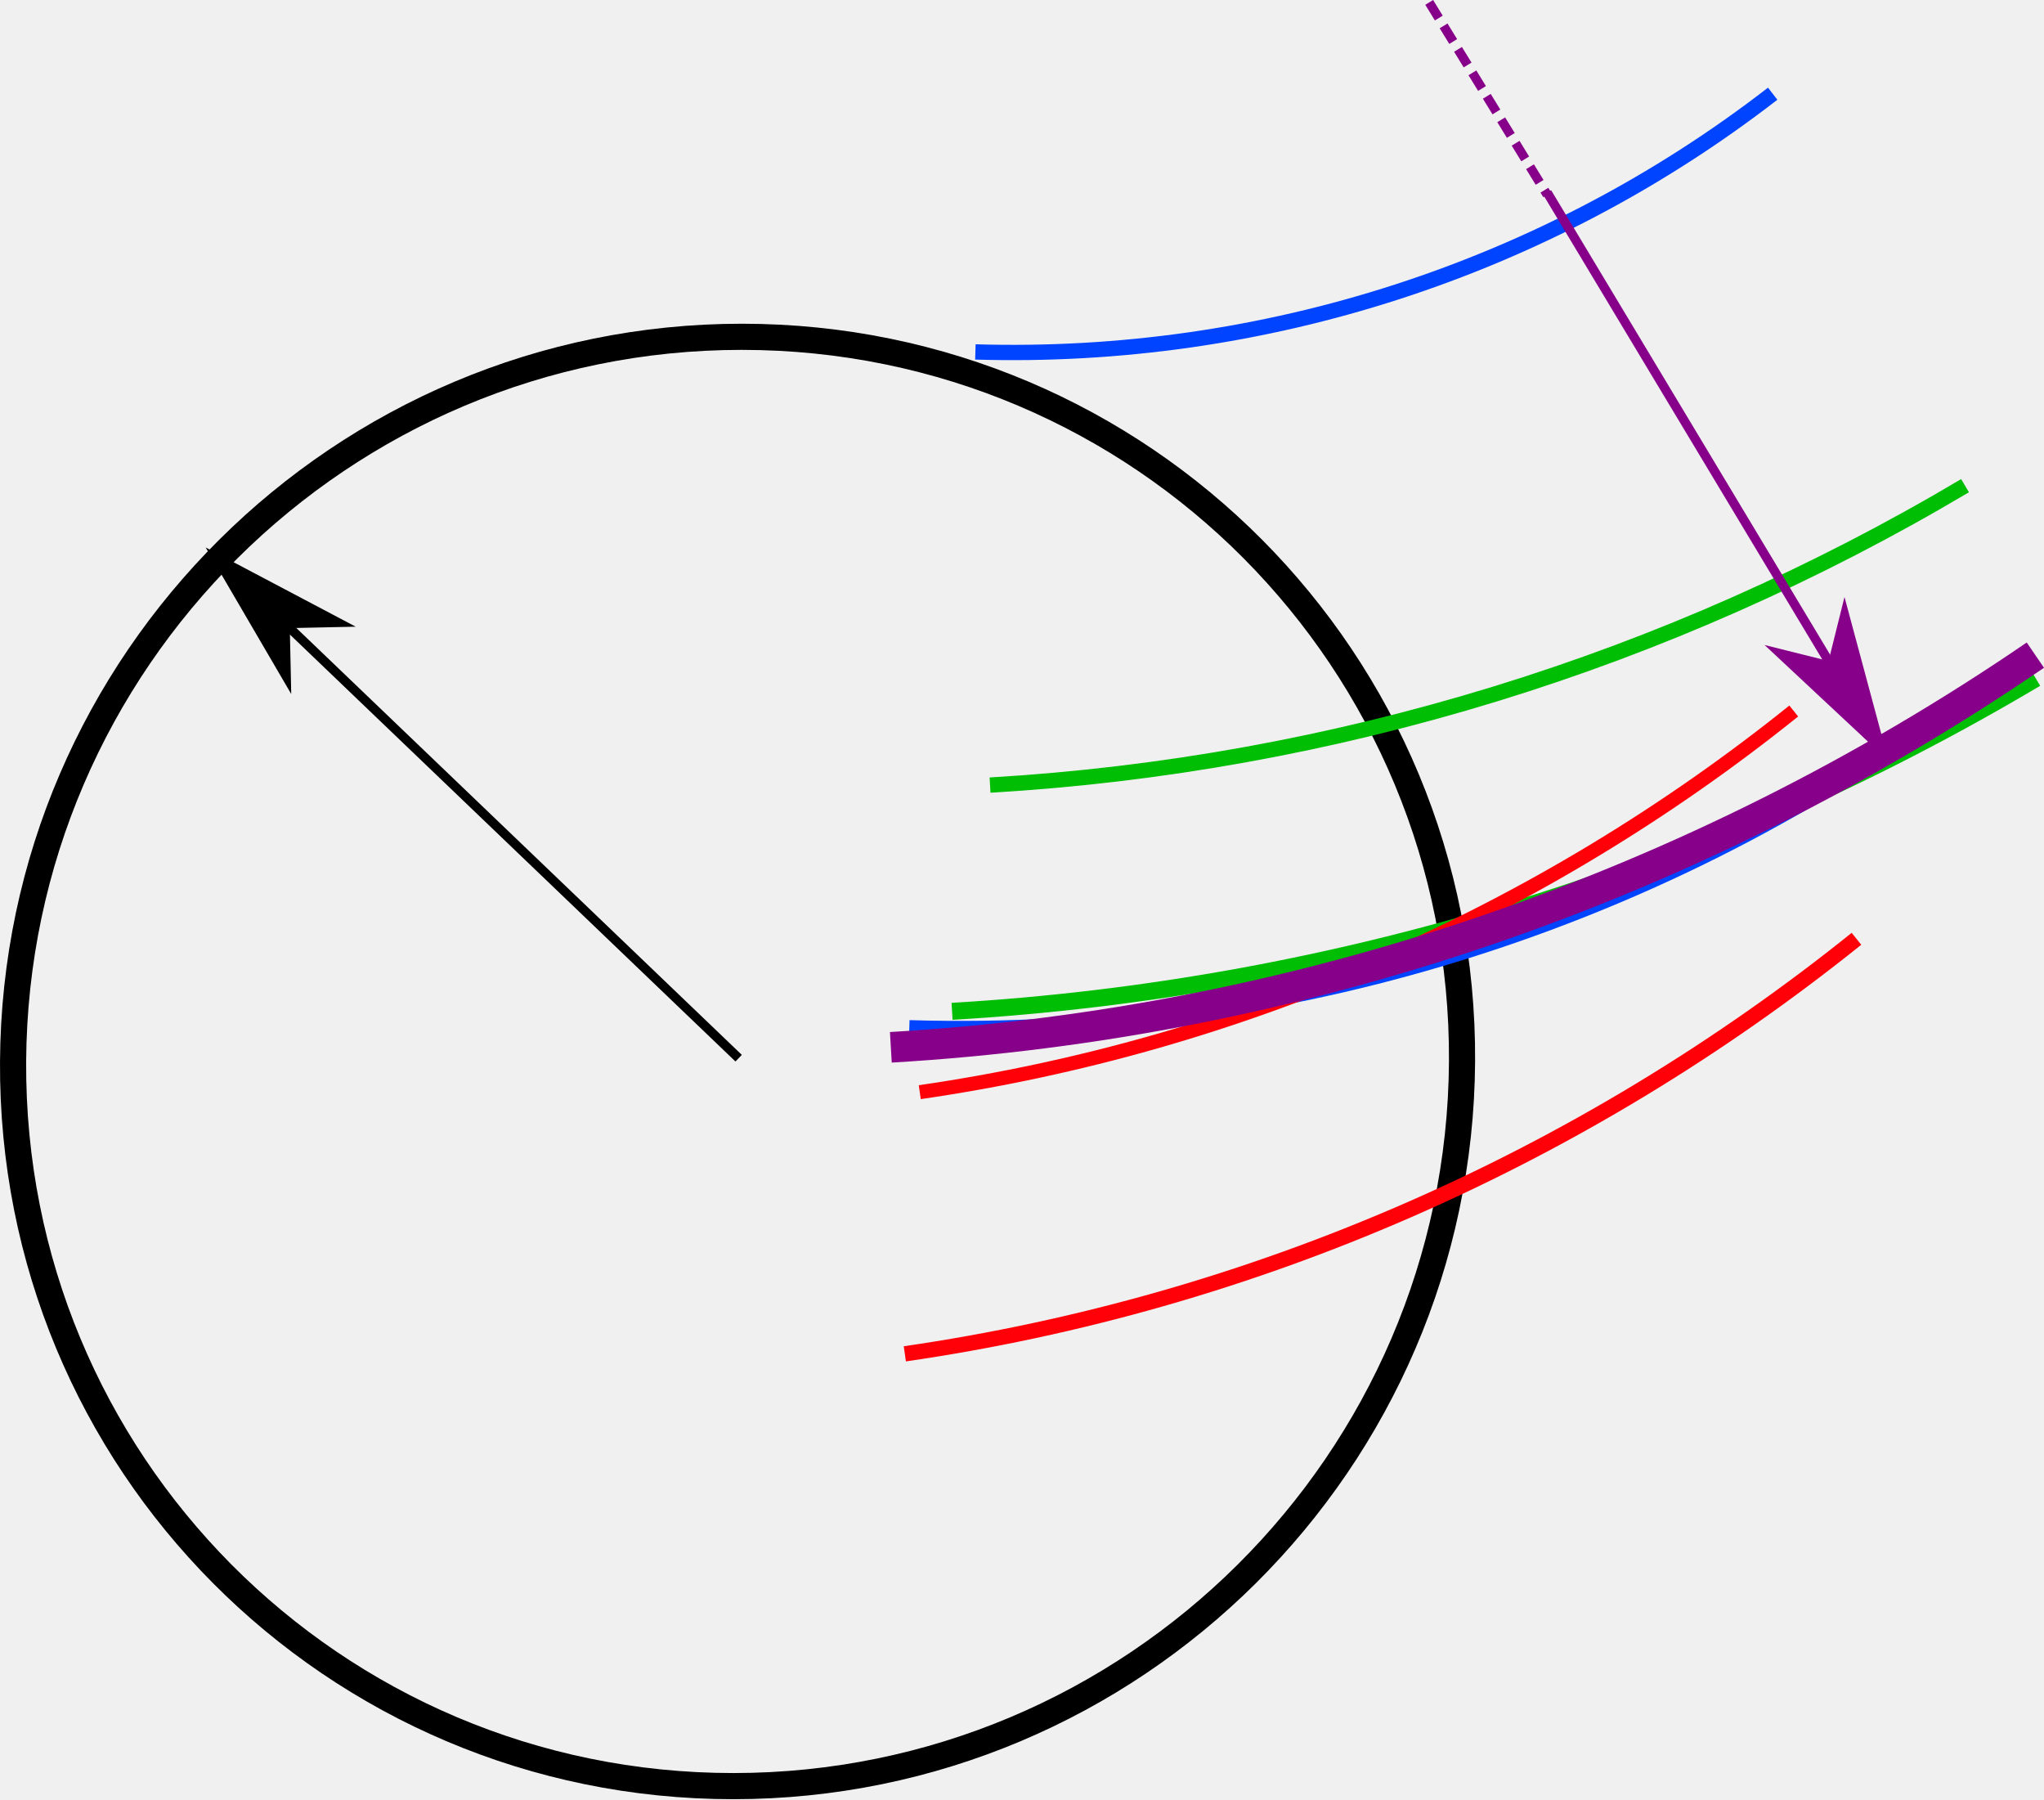
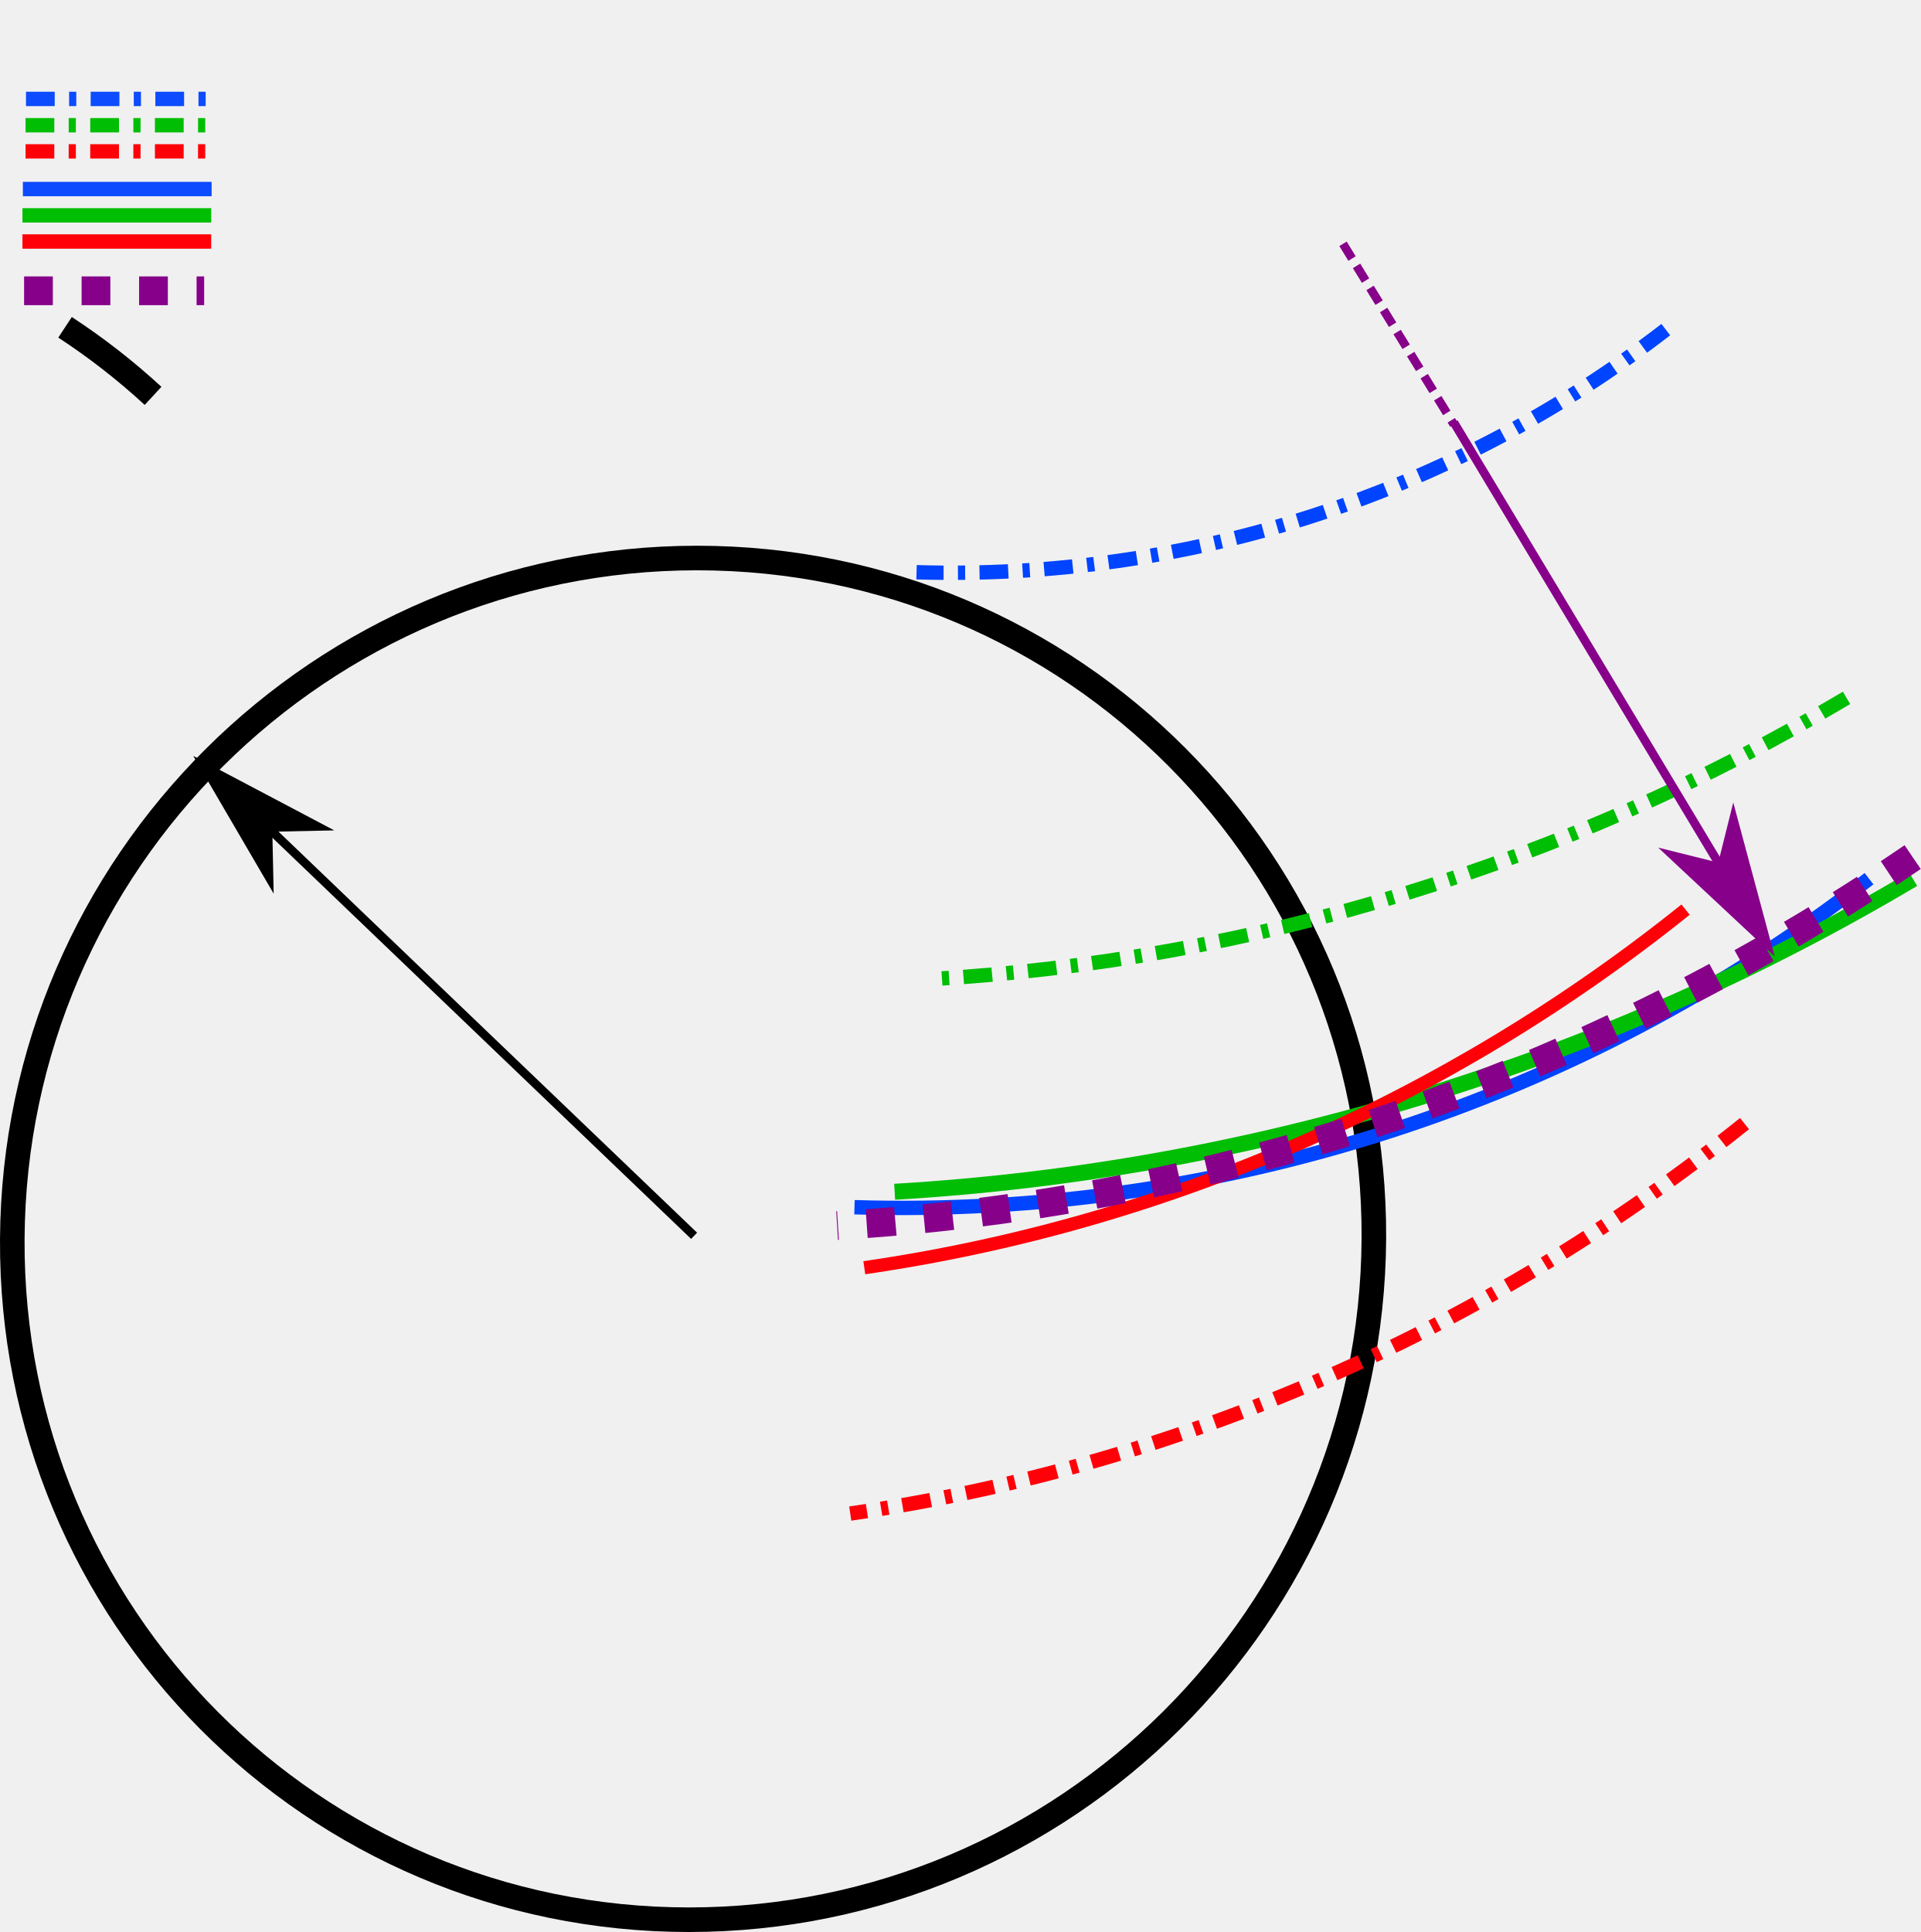
- <svg xmlns="http://www.w3.org/2000/svg" xmlns:ns1="http://www.openswatchbook.org/uri/2009/osb" xmlns:xlink="http://www.w3.org/1999/xlink" width="188.551mm" height="165.926mm" viewBox="0 0 668.094 587.927" id="svg12850" version="1.1">
+ <svg xmlns="http://www.w3.org/2000/svg" xmlns:ns1="http://www.openswatchbook.org/uri/2009/osb" xmlns:xlink="http://www.w3.org/1999/xlink" width="188.551mm" height="189.639mm" viewBox="0 0 668.094 671.948" id="svg12850" version="1.1">
  <defs id="defs12852">
    <marker style="overflow:visible" id="marker4573" refX="0" refY="0" orient="auto">
      <path transform="matrix(-0.8,0,0,-0.8,-10,0)" style="fill:#87008a;fill-opacity:1;fill-rule:evenodd;stroke:#87008a;stroke-width:1pt;stroke-opacity:1" d="M 0,0 5,-5 -12.5,0 5,5 0,0 Z" id="path4575" />
    </marker>
    <marker orient="auto" refY="0" refX="0" id="Arrow1Lend" style="overflow:visible">
      <path id="path4264" d="M 0,0 5,-5 -12.5,0 5,5 0,0 Z" style="fill:#000000;fill-opacity:1;fill-rule:evenodd;stroke:#000000;stroke-width:1pt;stroke-opacity:1" transform="matrix(-0.8,0,0,-0.8,-10,0)" />
    </marker>
    <linearGradient id="linearGradient4225" ns1:paint="gradient">
      <stop style="stop-color:#000000;stop-opacity:1;" offset="0" id="stop4227" />
      <stop style="stop-color:#000000;stop-opacity:0;" offset="1" id="stop4229" />
    </linearGradient>
    <linearGradient id="linearGradient13891">
      <stop style="stop-color:#000000;stop-opacity:1;" offset="0" id="stop13893" />
      <stop style="stop-color:#000000;stop-opacity:0;" offset="1" id="stop13895" />
    </linearGradient>
    <linearGradient xlink:href="#linearGradient13891" id="linearGradient13901" gradientUnits="userSpaceOnUse" x1="204.586" y1="132.905" x2="236.402" y2="132.905" />
    <linearGradient xlink:href="#linearGradient4225" id="linearGradient4233" x1="202.586" y1="132.905" x2="238.402" y2="132.905" gradientUnits="userSpaceOnUse" />
    <linearGradient xlink:href="#linearGradient4225" id="linearGradient4235" gradientUnits="userSpaceOnUse" x1="202.586" y1="132.905" x2="238.402" y2="132.905" />
+     <linearGradient xlink:href="#linearGradient13891" id="linearGradient4500" gradientUnits="userSpaceOnUse" x1="204.586" y1="132.905" x2="236.402" y2="132.905" />
  </defs>
-   <g id="layer1" transform="translate(-43.21003,-227.506)">
+   <g id="layer1" transform="translate(-43.21003,-143.485)">
    <ellipse style="fill:none;fill-opacity:1;stroke:#000000;stroke-width:8.544;stroke-miterlimit:4;stroke-dasharray:none;stroke-dashoffset:0;stroke-opacity:1" id="path13400" cx="287.689" cy="574.372" rx="236.799" ry="236.803" transform="matrix(1,0,-0.00592582,0.9999824,0,0)" />
    <flowRoot xml:space="preserve" id="flowRoot13404" style="font-style:normal;font-weight:normal;font-size:40px;line-height:125%;font-family:sans-serif;letter-spacing:0px;word-spacing:0px;fill:#000000;fill-opacity:1;stroke:none;stroke-width:1px;stroke-linecap:butt;stroke-linejoin:miter;stroke-opacity:1" transform="translate(70,455.7143)">
      <flowRegion id="flowRegion13406">
        <rect id="rect13408" width="98.571" height="88.571" x="202.857" y="89.505" />
      </flowRegion>
      <flowPara id="flowPara13412">x</flowPara>
    </flowRoot>
    <flowRoot xml:space="preserve" id="flowRoot13404-2" style="font-style:normal;font-weight:normal;font-size:40px;line-height:125%;font-family:sans-serif;letter-spacing:0px;word-spacing:0px;fill:#0004ff;fill-opacity:1;stroke:none;stroke-width:1px;stroke-linecap:butt;stroke-linejoin:miter;stroke-opacity:1" transform="translate(149.6705,238.2096)">
      <flowRegion id="flowRegion13406-0">
        <rect id="rect13408-2" width="98.571" height="88.571" x="202.857" y="89.505" style="fill:#0004ff;fill-opacity:1" />
      </flowRegion>
      <flowPara id="flowPara13412-3" style="font-size:25px">x</flowPara>
    </flowRoot>
    <flowRoot xml:space="preserve" id="flowRoot13404-2-8" style="font-style:normal;font-weight:normal;font-size:40px;line-height:125%;font-family:sans-serif;letter-spacing:0px;word-spacing:0px;fill:#0004ff;fill-opacity:1;stroke:none;stroke-width:1px;stroke-linecap:butt;stroke-linejoin:miter;stroke-opacity:1" transform="translate(365.5082,201.9164)">
      <flowRegion id="flowRegion13406-0-4">
        <rect id="rect13408-2-5" width="98.571" height="88.571" x="202.857" y="89.505" style="fill:#0004ff;fill-opacity:1" />
      </flowRegion>
      <flowPara id="flowPara13412-3-0" style="font-size:25px">x</flowPara>
    </flowRoot>
    <flowRoot xml:space="preserve" id="flowRoot13404-2-3" style="font-style:normal;font-weight:normal;font-size:40px;line-height:125%;font-family:sans-serif;letter-spacing:0px;word-spacing:0px;fill:#0004ff;fill-opacity:1;stroke:none;stroke-width:1px;stroke-linecap:butt;stroke-linejoin:miter;stroke-opacity:1" transform="translate(306.9368,194.7736)">
      <flowRegion id="flowRegion13406-0-6">
        <rect id="rect13408-2-1" width="98.571" height="88.571" x="202.857" y="89.505" style="fill:#0004ff;fill-opacity:1" />
      </flowRegion>
      <flowPara id="flowPara13412-3-06" style="font-size:25px">x</flowPara>
    </flowRoot>
    <flowRoot xml:space="preserve" id="flowRoot13404-2-32" style="font-style:normal;font-weight:normal;font-size:40px;line-height:125%;font-family:sans-serif;letter-spacing:0px;word-spacing:0px;fill:#0004ff;fill-opacity:1;stroke:none;stroke-width:1px;stroke-linecap:butt;stroke-linejoin:miter;stroke-opacity:1" transform="translate(219.7939,237.6307)">
      <flowRegion id="flowRegion13406-0-0">
        <rect id="rect13408-2-6" width="98.571" height="88.571" x="202.857" y="89.505" style="fill:#0004ff;fill-opacity:1" />
      </flowRegion>
      <flowPara id="flowPara13412-3-1" style="font-size:25px">x</flowPara>
    </flowRoot>
    <flowRoot xml:space="preserve" id="flowRoot13404-2-5" style="font-style:normal;font-weight:normal;font-size:40px;line-height:125%;font-family:sans-serif;letter-spacing:0px;word-spacing:0px;fill:#0004ff;fill-opacity:1;stroke:none;stroke-width:1px;stroke-linecap:butt;stroke-linejoin:miter;stroke-opacity:1" transform="translate(259.7939,229.0593)">
      <flowRegion id="flowRegion13406-0-5">
        <rect id="rect13408-2-4" width="98.571" height="88.571" x="202.857" y="89.505" style="fill:#0004ff;fill-opacity:1" />
      </flowRegion>
      <flowPara id="flowPara13412-3-7" style="font-size:25px">x</flowPara>
    </flowRoot>
    <flowRoot xml:space="preserve" id="flowRoot13404-2-6" style="font-style:normal;font-weight:normal;font-size:40px;line-height:125%;font-family:sans-serif;letter-spacing:0px;word-spacing:0px;fill:#0004ff;fill-opacity:1;stroke:none;stroke-width:1px;stroke-linecap:butt;stroke-linejoin:miter;stroke-opacity:1" transform="translate(412.6511,164.7736)">
      <flowRegion id="flowRegion13406-0-56">
        <rect id="rect13408-2-9" width="98.571" height="88.571" x="202.857" y="89.505" style="fill:#0004ff;fill-opacity:1" />
      </flowRegion>
      <flowPara id="flowPara13412-3-3" style="font-size:25px">x</flowPara>
    </flowRoot>
    <flowRoot xml:space="preserve" id="flowRoot13404-2-7" style="font-style:normal;font-weight:normal;font-size:40px;line-height:125%;font-family:sans-serif;letter-spacing:0px;word-spacing:0px;fill:#ff0008;fill-opacity:1;stroke:none;stroke-width:1px;stroke-linecap:butt;stroke-linejoin:miter;stroke-opacity:1" transform="translate(252.6511,509.0593)">
      <flowRegion id="flowRegion13406-0-45">
        <rect id="rect13408-2-2" width="98.571" height="88.571" x="202.857" y="89.505" style="fill:#ff0008;fill-opacity:1" />
      </flowRegion>
      <flowPara id="flowPara13412-3-5" style="font-size:25px;fill:#ff0008;fill-opacity:1">x</flowPara>
    </flowRoot>
    <flowRoot xml:space="preserve" id="flowRoot13404-2-7-4" style="font-style:normal;font-weight:normal;font-size:40px;line-height:125%;font-family:sans-serif;letter-spacing:0px;word-spacing:0px;fill:#ff0008;fill-opacity:1;stroke:none;stroke-width:1px;stroke-linecap:butt;stroke-linejoin:miter;stroke-opacity:1" transform="translate(362.6511,484.7736)">
      <flowRegion id="flowRegion13406-0-45-7">
        <rect id="rect13408-2-2-4" width="98.571" height="88.571" x="202.857" y="89.505" style="fill:#ff0008;fill-opacity:1" />
      </flowRegion>
      <flowPara id="flowPara13412-3-5-4" style="font-size:25px;fill:#ff0008;fill-opacity:1">x</flowPara>
    </flowRoot>
    <flowRoot xml:space="preserve" id="flowRoot13404-2-7-3" style="font-style:normal;font-weight:normal;font-size:40px;line-height:125%;font-family:sans-serif;letter-spacing:0px;word-spacing:0px;fill:#ff0008;fill-opacity:1;stroke:none;stroke-width:1px;stroke-linecap:butt;stroke-linejoin:miter;stroke-opacity:1" transform="translate(442.6511,440.4878)">
      <flowRegion id="flowRegion13406-0-45-0">
        <rect id="rect13408-2-2-7" width="98.571" height="88.571" x="202.857" y="89.505" style="fill:#ff0008;fill-opacity:1" />
      </flowRegion>
      <flowPara id="flowPara13412-3-5-8" style="font-size:25px;fill:#ff0008;fill-opacity:1">x</flowPara>
    </flowRoot>
    <flowRoot xml:space="preserve" id="flowRoot13404-2-7-6" style="font-style:normal;font-weight:normal;font-size:40px;line-height:125%;font-family:sans-serif;letter-spacing:0px;word-spacing:0px;fill:#ff0008;fill-opacity:1;stroke:none;stroke-width:1px;stroke-linecap:butt;stroke-linejoin:miter;stroke-opacity:1" transform="translate(405.5082,476.2021)">
      <flowRegion id="flowRegion13406-0-45-8">
        <rect id="rect13408-2-2-8" width="98.571" height="88.571" x="202.857" y="89.505" style="fill:#ff0008;fill-opacity:1" />
      </flowRegion>
      <flowPara id="flowPara13412-3-5-43" style="font-size:25px;fill:#ff0008;fill-opacity:1">x</flowPara>
    </flowRoot>
    <flowRoot xml:space="preserve" id="flowRoot13404-2-7-1" style="font-style:normal;font-weight:normal;font-size:40px;line-height:125%;font-family:sans-serif;letter-spacing:0px;word-spacing:0px;fill:#ff0008;fill-opacity:1;stroke:none;stroke-width:1px;stroke-linecap:butt;stroke-linejoin:miter;stroke-opacity:1" transform="translate(306.9368,519.0593)">
      <flowRegion id="flowRegion13406-0-45-4">
        <rect id="rect13408-2-2-9" width="98.571" height="88.571" x="202.857" y="89.505" style="fill:#ff0008;fill-opacity:1" />
      </flowRegion>
      <flowPara id="flowPara13412-3-5-2" style="font-size:25px;fill:#ff0008;fill-opacity:1">x</flowPara>
    </flowRoot>
    <flowRoot xml:space="preserve" id="flowRoot13404-2-7-0" style="font-style:normal;font-weight:normal;font-size:40px;line-height:125%;font-family:sans-serif;letter-spacing:0px;word-spacing:0px;fill:#ff0008;fill-opacity:1;stroke:none;stroke-width:1px;stroke-linecap:butt;stroke-linejoin:miter;stroke-opacity:1" transform="translate(211.2225,534.7736)">
      <flowRegion id="flowRegion13406-0-45-6">
        <rect id="rect13408-2-2-89" width="98.571" height="88.571" x="202.857" y="89.505" style="fill:#ff0008;fill-opacity:1" />
      </flowRegion>
      <flowPara id="flowPara13412-3-5-26" style="font-size:25px;fill:#ff0008;fill-opacity:1">x</flowPara>
    </flowRoot>
    <flowRoot xml:space="preserve" id="flowRoot13404-2-7-64" style="font-style:normal;font-weight:normal;font-size:40px;line-height:125%;font-family:sans-serif;letter-spacing:0px;word-spacing:0px;fill:#ff0008;fill-opacity:1;stroke:none;stroke-width:1px;stroke-linecap:butt;stroke-linejoin:miter;stroke-opacity:1" transform="translate(328.3654,480.4878)">
      <flowRegion id="flowRegion13406-0-45-9">
        <rect id="rect13408-2-2-5" width="98.571" height="88.571" x="202.857" y="89.505" style="fill:#ff0008;fill-opacity:1" />
      </flowRegion>
      <flowPara id="flowPara13412-3-5-0" style="font-size:25px;fill:#ff0008;fill-opacity:1">x</flowPara>
    </flowRoot>
    <flowRoot xml:space="preserve" id="flowRoot13404-2-7-48" style="font-style:normal;font-weight:normal;font-size:40px;line-height:125%;font-family:sans-serif;letter-spacing:0px;word-spacing:0px;fill:#ff0008;fill-opacity:1;stroke:none;stroke-width:1px;stroke-linecap:butt;stroke-linejoin:miter;stroke-opacity:1" transform="translate(131.2225,557.6307)">
      <flowRegion id="flowRegion13406-0-45-71">
        <rect id="rect13408-2-2-72" width="98.571" height="88.571" x="202.857" y="89.505" style="fill:#ff0008;fill-opacity:1" />
      </flowRegion>
      <flowPara id="flowPara13412-3-5-7" style="font-size:25px;fill:#ff0008;fill-opacity:1">x</flowPara>
    </flowRoot>
    <flowRoot xml:space="preserve" id="flowRoot13404-2-7-2" style="font-style:normal;font-weight:normal;font-size:40px;line-height:125%;font-family:sans-serif;letter-spacing:0px;word-spacing:0px;fill:#00be04;fill-opacity:1;stroke:none;stroke-width:1px;stroke-linecap:butt;stroke-linejoin:miter;stroke-opacity:1" transform="translate(156.9368,381.9164)">
      <flowRegion id="flowRegion13406-0-45-2">
        <rect id="rect13408-2-2-6" width="98.571" height="88.571" x="202.857" y="89.505" style="fill:#00be04;fill-opacity:1" />
      </flowRegion>
      <flowPara id="flowPara13412-3-5-1" style="font-size:25px;fill:#00be04;fill-opacity:1">x</flowPara>
    </flowRoot>
    <flowRoot xml:space="preserve" id="flowRoot13404-2-7-2-0" style="font-style:normal;font-weight:normal;font-size:40px;line-height:125%;font-family:sans-serif;letter-spacing:0px;word-spacing:0px;fill:#00be04;fill-opacity:1;stroke:none;stroke-width:1px;stroke-linecap:butt;stroke-linejoin:miter;stroke-opacity:1" transform="translate(465.5082,279.0593)">
      <flowRegion id="flowRegion13406-0-45-2-6">
        <rect id="rect13408-2-2-6-1" width="98.571" height="88.571" x="202.857" y="89.505" style="fill:#00be04;fill-opacity:1" />
      </flowRegion>
      <flowPara id="flowPara13412-3-5-1-5" style="font-size:25px;fill:#00be04;fill-opacity:1">x</flowPara>
    </flowRoot>
    <flowRoot xml:space="preserve" id="flowRoot13404-2-7-2-9" style="font-style:normal;font-weight:normal;font-size:40px;line-height:125%;font-family:sans-serif;letter-spacing:0px;word-spacing:0px;fill:#00be04;fill-opacity:1;stroke:none;stroke-width:1px;stroke-linecap:butt;stroke-linejoin:miter;stroke-opacity:1" transform="translate(385.5082,341.9164)">
      <flowRegion id="flowRegion13406-0-45-2-4">
        <rect id="rect13408-2-2-6-9" width="98.571" height="88.571" x="202.857" y="89.505" style="fill:#00be04;fill-opacity:1" />
      </flowRegion>
      <flowPara id="flowPara13412-3-5-1-0" style="font-size:25px;fill:#00be04;fill-opacity:1">x</flowPara>
    </flowRoot>
    <flowRoot xml:space="preserve" id="flowRoot13404-2-7-2-91" style="font-style:normal;font-weight:normal;font-size:40px;line-height:125%;font-family:sans-serif;letter-spacing:0px;word-spacing:0px;fill:#00be04;fill-opacity:1;stroke:none;stroke-width:1px;stroke-linecap:butt;stroke-linejoin:miter;stroke-opacity:1" transform="translate(262.6511,350.4878)">
      <flowRegion id="flowRegion13406-0-45-2-7">
        <rect id="rect13408-2-2-6-7" width="98.571" height="88.571" x="202.857" y="89.505" style="fill:#00be04;fill-opacity:1" />
      </flowRegion>
      <flowPara id="flowPara13412-3-5-1-1" style="font-size:25px;fill:#00be04;fill-opacity:1">x</flowPara>
    </flowRoot>
-     <path style="fill:none;fill-opacity:1;stroke:#0044ff;stroke-width:5;stroke-miterlimit:4;stroke-dasharray:none;stroke-dashoffset:0;stroke-opacity:1" id="path13775" d="M 622.623,258.124 A 401.432,394.453 0 0 1 362.019,342.507" />
-     <path style="fill:none;fill-opacity:1;stroke:#ff0009;stroke-width:5;stroke-miterlimit:4;stroke-dasharray:none;stroke-dashoffset:0;stroke-opacity:1" id="path13775-1" d="M 650.009,534.28 A 650.884,663.425 0 0 1 338.958,669.899" />
-     <path style="fill:none;fill-opacity:1;stroke:#00be04;stroke-width:5;stroke-miterlimit:4;stroke-dasharray:none;stroke-dashoffset:0;stroke-opacity:1" id="path13775-1-5" d="m 685.493,386.21 a 714.643,728.412 0 0 1 -318.681,97.845" />
+     <path style="fill:none;fill-opacity:1;stroke:#0044ff;stroke-width:5;stroke-miterlimit:4;stroke-dasharray:10, 5, 2.5, 5;stroke-dashoffset:0;stroke-opacity:1" id="path13775" d="M 622.623,258.124 A 401.432,394.453 0 0 1 362.019,342.507" />
+     <path style="fill:none;fill-opacity:1;stroke:#ff0009;stroke-width:5;stroke-miterlimit:4;stroke-dasharray:10, 5, 2.5, 5;stroke-dashoffset:0;stroke-opacity:1" id="path13775-1" d="M 650.009,534.28 A 650.884,663.425 0 0 1 338.958,669.899" />
+     <path style="fill:none;fill-opacity:1;stroke:#00be04;stroke-width:5;stroke-miterlimit:4;stroke-dasharray:10, 5, 2.5, 5;stroke-dashoffset:0;stroke-opacity:1" id="path13775-1-5" d="m 685.493,386.21 a 714.643,728.412 0 0 1 -318.681,97.845" />
    <path style="fill:none;fill-opacity:1;stroke:#0044ff;stroke-width:5;stroke-miterlimit:4;stroke-dasharray:none;stroke-dashoffset:0;stroke-opacity:1" id="path13775-9" d="M 693.318,449.089 A 543.593,534.142 0 0 1 340.426,563.355" />
    <path style="fill:none;fill-opacity:1;stroke:#00be04;stroke-width:5.558;stroke-miterlimit:4;stroke-dasharray:none;stroke-dashoffset:0;stroke-opacity:1" id="path13775-1-5-7" d="M 708.633,449.221 A 794.377,809.682 0 0 1 354.397,557.982" />
    <path style="fill:none;fill-opacity:1;stroke:#ff0009;stroke-width:4.592;stroke-miterlimit:4;stroke-dasharray:none;stroke-dashoffset:0;stroke-opacity:1" id="path13775-1-7" d="M 629.509,459.846 A 597.767,609.284 0 0 1 343.842,584.397" />
-     <path style="fill:none;fill-opacity:1;stroke:#87008a;stroke-width:10;stroke-miterlimit:4;stroke-dasharray:none;stroke-dashoffset:0;stroke-opacity:1" id="path13775-1-5-6" d="M 708.482,441.584 A 748.808,763.235 0 0 1 334.387,569.739" />
+     <path style="fill:none;fill-opacity:1;stroke:#87008a;stroke-width:10;stroke-miterlimit:4;stroke-dasharray:10, 10;stroke-dashoffset:0;stroke-opacity:1" id="path13775-1-5-6" d="M 708.482,441.584 A 748.808,763.235 0 0 1 334.387,569.739" />
    <flowRoot xml:space="preserve" id="flowRoot13404-7" style="font-style:normal;font-weight:normal;font-size:40px;line-height:125%;font-family:sans-serif;letter-spacing:0px;word-spacing:0px;fill:#87008a;fill-opacity:1;stroke:#ffffff;stroke-width:2;stroke-linecap:butt;stroke-linejoin:round;stroke-miterlimit:4;stroke-dasharray:none;stroke-dashoffset:0;stroke-opacity:1" transform="translate(297.5276,401.781)">
      <flowRegion id="flowRegion13406-3" style="fill:url(#linearGradient13901);fill-opacity:1;stroke:url(#linearGradient4235)">
        <rect id="rect13408-6" width="98.571" height="88.571" x="202.857" y="89.505" style="fill:#87008a;fill-opacity:1;stroke:#ffffff;stroke-width:2;stroke-linecap:butt;stroke-linejoin:round;stroke-miterlimit:4;stroke-dasharray:none;stroke-dashoffset:0;stroke-opacity:1" />
      </flowRegion>
      <flowPara id="flowPara13412-5" style="font-size:60px;fill:#87008a;fill-opacity:1;stroke:#ffffff;stroke-width:2;stroke-linecap:butt;stroke-linejoin:round;stroke-miterlimit:4;stroke-dasharray:none;stroke-dashoffset:0;stroke-opacity:1">x</flowPara>
    </flowRoot>
    <flowRoot xml:space="preserve" id="flowRoot4237" style="font-style:normal;font-weight:normal;font-size:40px;line-height:125%;font-family:sans-serif;letter-spacing:0px;word-spacing:0px;fill:#87008a;fill-opacity:1;stroke:none;stroke-width:1px;stroke-linecap:butt;stroke-linejoin:miter;stroke-opacity:1" transform="translate(38.92431,241.8613)">
      <flowRegion id="flowRegion4239">
        <rect id="rect4241" width="44.286" height="61.429" x="493.571" y="287.143" style="fill:#87008a;fill-opacity:1" />
      </flowRegion>
      <flowPara id="flowPara4243" style="font-size:30px;fill:#87008a;fill-opacity:1">q</flowPara>
    </flowRoot>
    <flowRoot xml:space="preserve" id="flowRoot4245" style="font-style:normal;font-weight:normal;font-size:40px;line-height:125%;font-family:sans-serif;letter-spacing:0px;word-spacing:0px;fill:#000000;fill-opacity:1;stroke:none;stroke-width:1px;stroke-linecap:butt;stroke-linejoin:miter;stroke-opacity:1" transform="translate(100.3529,216.1471)">
      <flowRegion id="flowRegion4247">
        <rect id="rect4249" width="57.857" height="54.286" x="161.429" y="360.715" />
      </flowRegion>
      <flowPara id="flowPara4251" style="font-size:30px">m<flowSpan style="font-size:65%;baseline-shift:sub" id="flowSpan4253">0</flowSpan>
      </flowPara>
    </flowRoot>
    <path style="fill:none;fill-rule:evenodd;stroke:#000000;stroke-width:3;stroke-linecap:butt;stroke-linejoin:miter;stroke-miterlimit:2;stroke-dasharray:none;stroke-opacity:1;marker-end:url(#Arrow1Lend)" d="M 284.639,573.291 114.639,410.433" id="path4255" />
    <flowRoot xml:space="preserve" id="flowRoot4549" style="font-style:normal;font-weight:normal;font-size:40px;line-height:125%;font-family:sans-serif;letter-spacing:0px;word-spacing:0px;fill:#000000;fill-opacity:1;stroke:none;stroke-width:1px;stroke-linecap:butt;stroke-linejoin:miter;stroke-opacity:1" transform="translate(13.21002,279.0042)">
      <flowRegion id="flowRegion4551">
        <rect id="rect4553" width="44.286" height="56.429" x="167.143" y="205.001" />
      </flowRegion>
      <flowPara id="flowPara4555" style="font-size:30px">r<flowSpan style="font-size:65%;baseline-shift:sub" id="flowSpan4557">0</flowSpan>
      </flowPara>
    </flowRoot>
    <path style="fill:#87008a;fill-opacity:1;fill-rule:evenodd;stroke:#87008a;stroke-width:3;stroke-linecap:butt;stroke-linejoin:miter;stroke-miterlimit:4;stroke-dasharray:none;stroke-opacity:1;marker-end:url(#marker4573)" d="M 548.924,290.433 657.496,471.148" id="path4565" />
    <path style="fill:#87008a;fill-opacity:1;fill-rule:evenodd;stroke:#87008a;stroke-width:3;stroke-linecap:butt;stroke-linejoin:miter;stroke-miterlimit:4;stroke-dasharray:6, 3;stroke-dashoffset:0;stroke-opacity:1" d="m 510.353,228.291 38.571,62.857" id="path5345" />
    <flowRoot xml:space="preserve" id="flowRoot4549-3" style="font-style:normal;font-weight:normal;font-size:40px;line-height:125%;font-family:sans-serif;letter-spacing:0px;word-spacing:0px;fill:#87008a;fill-opacity:1;stroke:none;stroke-width:1px;stroke-linecap:butt;stroke-linejoin:miter;stroke-opacity:1" transform="translate(435.1106,125.0794)">
      <flowRegion id="flowRegion4551-6">
        <rect id="rect4553-7" width="44.286" height="56.429" x="167.143" y="205.001" style="fill:#87008a;fill-opacity:1" />
      </flowRegion>
      <flowPara id="flowPara4555-5" style="font-size:30px;fill:#87008a;fill-opacity:1">r<flowSpan style="font-size:65%;baseline-shift:sub;fill:#87008a;fill-opacity:1" id="flowSpan4557-3">t</flowSpan>
      </flowPara>
    </flowRoot>
+     <path style="fill:none;fill-rule:evenodd;stroke:#0044ff;stroke-width:5;stroke-linecap:butt;stroke-linejoin:miter;stroke-miterlimit:4;stroke-dasharray:10, 5, 2.5, 5;stroke-dashoffset:0;stroke-opacity:0.949" d="m 52.245,177.89 65.66,0" id="path4272" />
+     <path style="fill:none;fill-rule:evenodd;stroke:#87008a;stroke-width:10;stroke-linecap:butt;stroke-linejoin:miter;stroke-miterlimit:4;stroke-dasharray:10, 10;stroke-dashoffset:0;stroke-opacity:1" d="m 51.592,244.621 62.629,0" id="path4276" />
+     <flowRoot xml:space="preserve" id="flowRoot4278" style="font-style:normal;font-weight:normal;font-size:40px;line-height:125%;font-family:sans-serif;letter-spacing:0px;word-spacing:0px;fill:#000000;fill-opacity:1;stroke:none;stroke-width:1px;stroke-linecap:butt;stroke-linejoin:miter;stroke-opacity:1" transform="translate(43.21003,227.506)">
+       <flowRegion id="flowRegion4280">
+         <rect id="rect4282" width="253.548" height="62.629" x="591.949" y="425.293" />
+       </flowRegion>
+       <flowPara id="flowPara4284" />
+     </flowRoot>
+     <flowRoot xml:space="preserve" id="flowRoot4286" style="font-style:normal;font-weight:normal;font-size:40px;line-height:125%;font-family:sans-serif;letter-spacing:0px;word-spacing:0px;fill:#000000;fill-opacity:1;stroke:none;stroke-width:1px;stroke-linecap:butt;stroke-linejoin:miter;stroke-opacity:1" transform="translate(-471.6674,-262.494)">
+       <flowRegion id="flowRegion4288">
+         <rect id="rect4290" width="264.66" height="45.457" x="599.02" y="434.384" />
+       </flowRegion>
+       <flowPara style="font-size:22.5px" id="flowPara4294">Segmente aus Kreisfit</flowPara>
+     </flowRoot>
+     <flowRoot xml:space="preserve" id="flowRoot4298" style="font-style:normal;font-weight:normal;font-size:40px;line-height:125%;font-family:sans-serif;letter-spacing:0px;word-spacing:0px;fill:#000000;fill-opacity:1;stroke:none;stroke-width:1px;stroke-linecap:butt;stroke-linejoin:miter;stroke-opacity:1" transform="translate(43.21003,227.506)">
+       <flowRegion id="flowRegion4300">
+         <rect id="rect4302" width="255.569" height="42.426" x="605.081" y="470.75" />
+       </flowRegion>
+       <flowPara id="flowPara4304">VV</flowPara>
+     </flowRoot>
+     <flowRoot xml:space="preserve" id="flowRoot4306" style="font-style:normal;font-weight:normal;font-size:40px;line-height:125%;font-family:sans-serif;letter-spacing:0px;word-spacing:0px;fill:#000000;fill-opacity:1;stroke:none;stroke-width:1px;stroke-linecap:butt;stroke-linejoin:miter;stroke-opacity:1" transform="translate(-480.7588,-279.6666)">
+       <flowRegion id="flowRegion4308">
+         <rect id="rect4310" width="270.721" height="33.335" x="608.112" y="481.861" />
+       </flowRegion>
+       <flowPara id="flowPara4312" style="font-size:22.5px">verschobene Segmente</flowPara>
+     </flowRoot>
+     <flowRoot xml:space="preserve" id="flowRoot4314" style="font-style:normal;font-weight:normal;font-size:40px;line-height:125%;font-family:sans-serif;letter-spacing:0px;word-spacing:0px;fill:#000000;fill-opacity:1;stroke:none;stroke-width:1px;stroke-linecap:butt;stroke-linejoin:miter;stroke-opacity:1" transform="translate(-471.6674,-296.8392)">
+       <flowRegion id="flowRegion4316">
+         <rect id="rect4318" width="357.594" height="60.609" x="599.02" y="529.339" />
+       </flowRegion>
+       <flowPara id="flowPara4320" style="font-size:22.5px">Trajektoriekreissegment</flowPara>
+     </flowRoot>
+     <path style="fill:#ff0009;fill-opacity:1;fill-rule:evenodd;stroke:#ff0009;stroke-width:5;stroke-linecap:butt;stroke-linejoin:miter;stroke-miterlimit:4;stroke-dasharray:10, 5, 2.5, 5;stroke-dashoffset:0;stroke-opacity:1" d="m 52.097,196.134 65.66,0" id="path4272-3" />
+     <path style="fill:none;fill-rule:evenodd;stroke:#00be04;stroke-width:5;stroke-linecap:butt;stroke-linejoin:miter;stroke-miterlimit:4;stroke-dasharray:10, 5, 2.5, 5;stroke-dashoffset:0;stroke-opacity:1" d="m 52.097,187.043 65.66,0" id="path4272-6" />
+     <path style="fill:none;fill-rule:evenodd;stroke:#0044ff;stroke-width:5;stroke-linecap:butt;stroke-linejoin:miter;stroke-miterlimit:4;stroke-dasharray:none;stroke-dashoffset:0;stroke-opacity:0.949" d="m 51.16,209.235 65.66,0" id="path4272-7" />
+     <path style="fill:#ff0009;fill-opacity:1;fill-rule:evenodd;stroke:#ff0009;stroke-width:5;stroke-linecap:butt;stroke-linejoin:miter;stroke-miterlimit:4;stroke-dasharray:none;stroke-dashoffset:0;stroke-opacity:1" d="m 51.013,227.479 65.66,0" id="path4272-3-5" />
+     <path style="fill:none;fill-rule:evenodd;stroke:#00be04;stroke-width:5;stroke-linecap:butt;stroke-linejoin:miter;stroke-miterlimit:4;stroke-dasharray:none;stroke-dashoffset:0;stroke-opacity:1" d="m 51.013,218.388 65.66,0" id="path4272-6-3" />
+     <flowRoot xml:space="preserve" id="flowRoot13404-2-3-5" style="font-style:normal;font-weight:normal;font-size:40px;line-height:125%;font-family:sans-serif;letter-spacing:0px;word-spacing:0px;fill:#0004ff;fill-opacity:1;stroke:none;stroke-width:1px;stroke-linecap:butt;stroke-linejoin:miter;stroke-opacity:1" transform="translate(-143.4622,46.11882)">
+       <flowRegion id="flowRegion13406-0-6-6">
+         <rect id="rect13408-2-1-2" width="98.571" height="88.571" x="202.857" y="89.505" style="fill:#0004ff;fill-opacity:1" />
+       </flowRegion>
+       <flowPara id="flowPara13412-3-06-9" style="font-size:25px">x</flowPara>
+     </flowRoot>
+     <flowRoot xml:space="preserve" id="flowRoot13404-2-7-2-91-1" style="font-style:normal;font-weight:normal;font-size:40px;line-height:125%;font-family:sans-serif;letter-spacing:0px;word-spacing:0px;fill:#00be04;fill-opacity:1;stroke:none;stroke-width:1px;stroke-linecap:butt;stroke-linejoin:miter;stroke-opacity:1" transform="translate(-128.3099,46.11882)">
+       <flowRegion id="flowRegion13406-0-45-2-7-2">
+         <rect id="rect13408-2-2-6-7-7" width="98.571" height="88.571" x="202.857" y="89.505" style="fill:#00be04;fill-opacity:1" />
+       </flowRegion>
+       <flowPara id="flowPara13412-3-5-1-1-0" style="font-size:25px;fill:#00be04;fill-opacity:1">x</flowPara>
+     </flowRoot>
+     <flowRoot xml:space="preserve" id="flowRoot13404-2-7-9" style="font-style:normal;font-weight:normal;font-size:40px;line-height:125%;font-family:sans-serif;letter-spacing:0px;word-spacing:0px;fill:#ff0008;fill-opacity:1;stroke:none;stroke-width:1px;stroke-linecap:butt;stroke-linejoin:miter;stroke-opacity:1" transform="translate(-112.1474,46.11882)">
+       <flowRegion id="flowRegion13406-0-45-3">
+         <rect id="rect13408-2-2-60" width="98.571" height="88.571" x="202.857" y="89.505" style="fill:#ff0008;fill-opacity:1" />
+       </flowRegion>
+       <flowPara id="flowPara13412-3-5-6" style="font-size:25px;fill:#ff0008;fill-opacity:1">x</flowPara>
+     </flowRoot>
+     <flowRoot xml:space="preserve" id="flowRoot4286-2" style="font-style:normal;font-weight:normal;font-size:40px;line-height:125%;font-family:sans-serif;letter-spacing:0px;word-spacing:0px;fill:#000000;fill-opacity:1;stroke:none;stroke-width:1px;stroke-linecap:butt;stroke-linejoin:miter;stroke-opacity:1" transform="translate(-471.7225,-294.8766)">
+       <flowRegion id="flowRegion4288-6">
+         <rect id="rect4290-1" width="284.863" height="33.335" x="599.02" y="434.384" />
+       </flowRegion>
+       <flowPara style="font-size:22.5px" id="flowPara4294-8">zum Fit genutzte Punkte</flowPara>
+     </flowRoot>
+     <flowRoot xml:space="preserve" id="flowRoot13404-7-2" style="font-style:normal;font-weight:normal;font-size:40px;line-height:125%;font-family:sans-serif;letter-spacing:0px;word-spacing:0px;fill:#87008a;fill-opacity:1;stroke:#ffffff;stroke-width:2;stroke-linecap:butt;stroke-linejoin:round;stroke-miterlimit:4;stroke-dasharray:none;stroke-dashoffset:0;stroke-opacity:1" transform="translate(-138.598,173.3359)">
+       <flowRegion id="flowRegion13406-3-3" style="fill:url(#linearGradient4500);fill-opacity:1;stroke:url(#linearGradient4233)">
+         <rect id="rect13408-6-7" width="98.571" height="88.571" x="202.857" y="89.505" style="fill:#87008a;fill-opacity:1;stroke:#ffffff;stroke-width:2;stroke-linecap:butt;stroke-linejoin:round;stroke-miterlimit:4;stroke-dasharray:none;stroke-dashoffset:0;stroke-opacity:1" />
+       </flowRegion>
+       <flowPara id="flowPara13412-5-5" style="font-size:60px;fill:#87008a;fill-opacity:1;stroke:#ffffff;stroke-width:2;stroke-linecap:butt;stroke-linejoin:round;stroke-miterlimit:4;stroke-dasharray:none;stroke-dashoffset:0;stroke-opacity:1">x</flowPara>
+     </flowRoot>
+     <flowRoot xml:space="preserve" id="flowRoot4314-9" style="font-style:normal;font-weight:normal;font-size:40px;line-height:125%;font-family:sans-serif;letter-spacing:0px;word-spacing:0px;fill:#000000;fill-opacity:1;stroke:none;stroke-width:1px;stroke-linecap:butt;stroke-linejoin:miter;stroke-opacity:1" transform="translate(-473.5241,-238.3068)">
+       <flowRegion id="flowRegion4316-2">
+         <rect id="rect4318-2" width="357.594" height="60.609" x="599.02" y="529.339" />
+       </flowRegion>
+       <flowPara id="flowPara4320-8" style="font-size:22.5px">Zielpunkt</flowPara>
+     </flowRoot>
+     <flowRoot xml:space="preserve" id="flowRoot4538" style="font-style:normal;font-weight:normal;font-size:40px;line-height:125%;font-family:sans-serif;letter-spacing:0px;word-spacing:0px;fill:#000000;fill-opacity:1;stroke:none;stroke-width:1px;stroke-linecap:butt;stroke-linejoin:miter;stroke-opacity:1" transform="translate(43.21003,227.506)">
+       <flowRegion id="flowRegion4540">
+         <rect id="rect4542" width="214.152" height="43.437" x="493.965" y="527.318" />
+       </flowRegion>
+       <flowPara id="flowPara4544" />
+     </flowRoot>
+     <path style="fill:none;fill-opacity:1;stroke:#000000;stroke-width:8.544;stroke-miterlimit:4;stroke-dasharray:none;stroke-dashoffset:0;stroke-opacity:1" id="path13400-9" transform="matrix(1,0,-0.00592582,0.9999824,0,0)" d="M 67.363,257.326 A 236.799,236.803 0 0 1 98.117,281.173" />
+     <flowRoot xml:space="preserve" id="flowRoot4314-9-7" style="font-style:normal;font-weight:normal;font-size:40px;line-height:125%;font-family:sans-serif;letter-spacing:0px;word-spacing:0px;fill:#000000;fill-opacity:1;stroke:none;stroke-width:1px;stroke-linecap:butt;stroke-linejoin:miter;stroke-opacity:1" transform="translate(-472.609,-268.6114)">
+       <flowRegion id="flowRegion4316-2-3">
+         <rect id="rect4318-2-6" width="357.594" height="60.609" x="599.02" y="529.339" />
+       </flowRegion>
+       <flowPara id="flowPara4320-8-1" style="font-size:22.5px">Kreis um Roboter-KS-Ursprung</flowPara>
+     </flowRoot>
+     <flowRoot xml:space="preserve" id="flowRoot4585" style="font-style:normal;font-weight:normal;font-size:40px;line-height:125%;font-family:sans-serif;letter-spacing:0px;word-spacing:0px;fill:#000000;fill-opacity:1;stroke:none;stroke-width:1px;stroke-linecap:butt;stroke-linejoin:miter;stroke-opacity:1" transform="translate(43.21003,227.506)">
+       <flowRegion id="flowRegion4587">
+         <rect id="rect4589" width="205.061" height="50.508" x="508.107" y="514.186" />
+       </flowRegion>
+       <flowPara id="flowPara4591" />
+     </flowRoot>
+     <flowRoot xml:space="preserve" id="flowRoot4593" style="font-style:normal;font-weight:normal;font-size:40px;line-height:125%;font-family:sans-serif;letter-spacing:0px;word-spacing:0px;fill:#000000;fill-opacity:1;stroke:none;stroke-width:1px;stroke-linecap:butt;stroke-linejoin:miter;stroke-opacity:1" transform="matrix(1.092469,0,0,2.315797,262.8158,553.0988)">
+       <flowRegion id="flowRegion4595">
+         <rect id="rect4597" width="34.286" height="70" x="122.857" y="-186.358" />
+       </flowRegion>
+       <flowPara id="flowPara4599">}</flowPara>
+     </flowRoot>
+     <flowRoot xml:space="preserve" id="flowRoot4314-9-2" style="font-style:normal;font-weight:normal;font-size:40px;line-height:125%;font-family:sans-serif;letter-spacing:0px;word-spacing:0px;fill:#000000;fill-opacity:1;stroke:none;stroke-width:1px;stroke-linecap:butt;stroke-linejoin:miter;stroke-opacity:1" transform="translate(-170.7085,-375.8384)">
+       <flowRegion id="flowRegion4316-2-9">
+         <rect id="rect4318-2-3" width="357.594" height="60.609" x="599.02" y="529.339" />
+       </flowRegion>
+       <flowPara id="flowPara4320-8-19" style="font-size:22.5px">einzelne</flowPara>
+       <flowPara style="font-size:22.5px" id="flowPara4625">Fahrbahnmarkierungen</flowPara>
+     </flowRoot>
  </g>
</svg>
